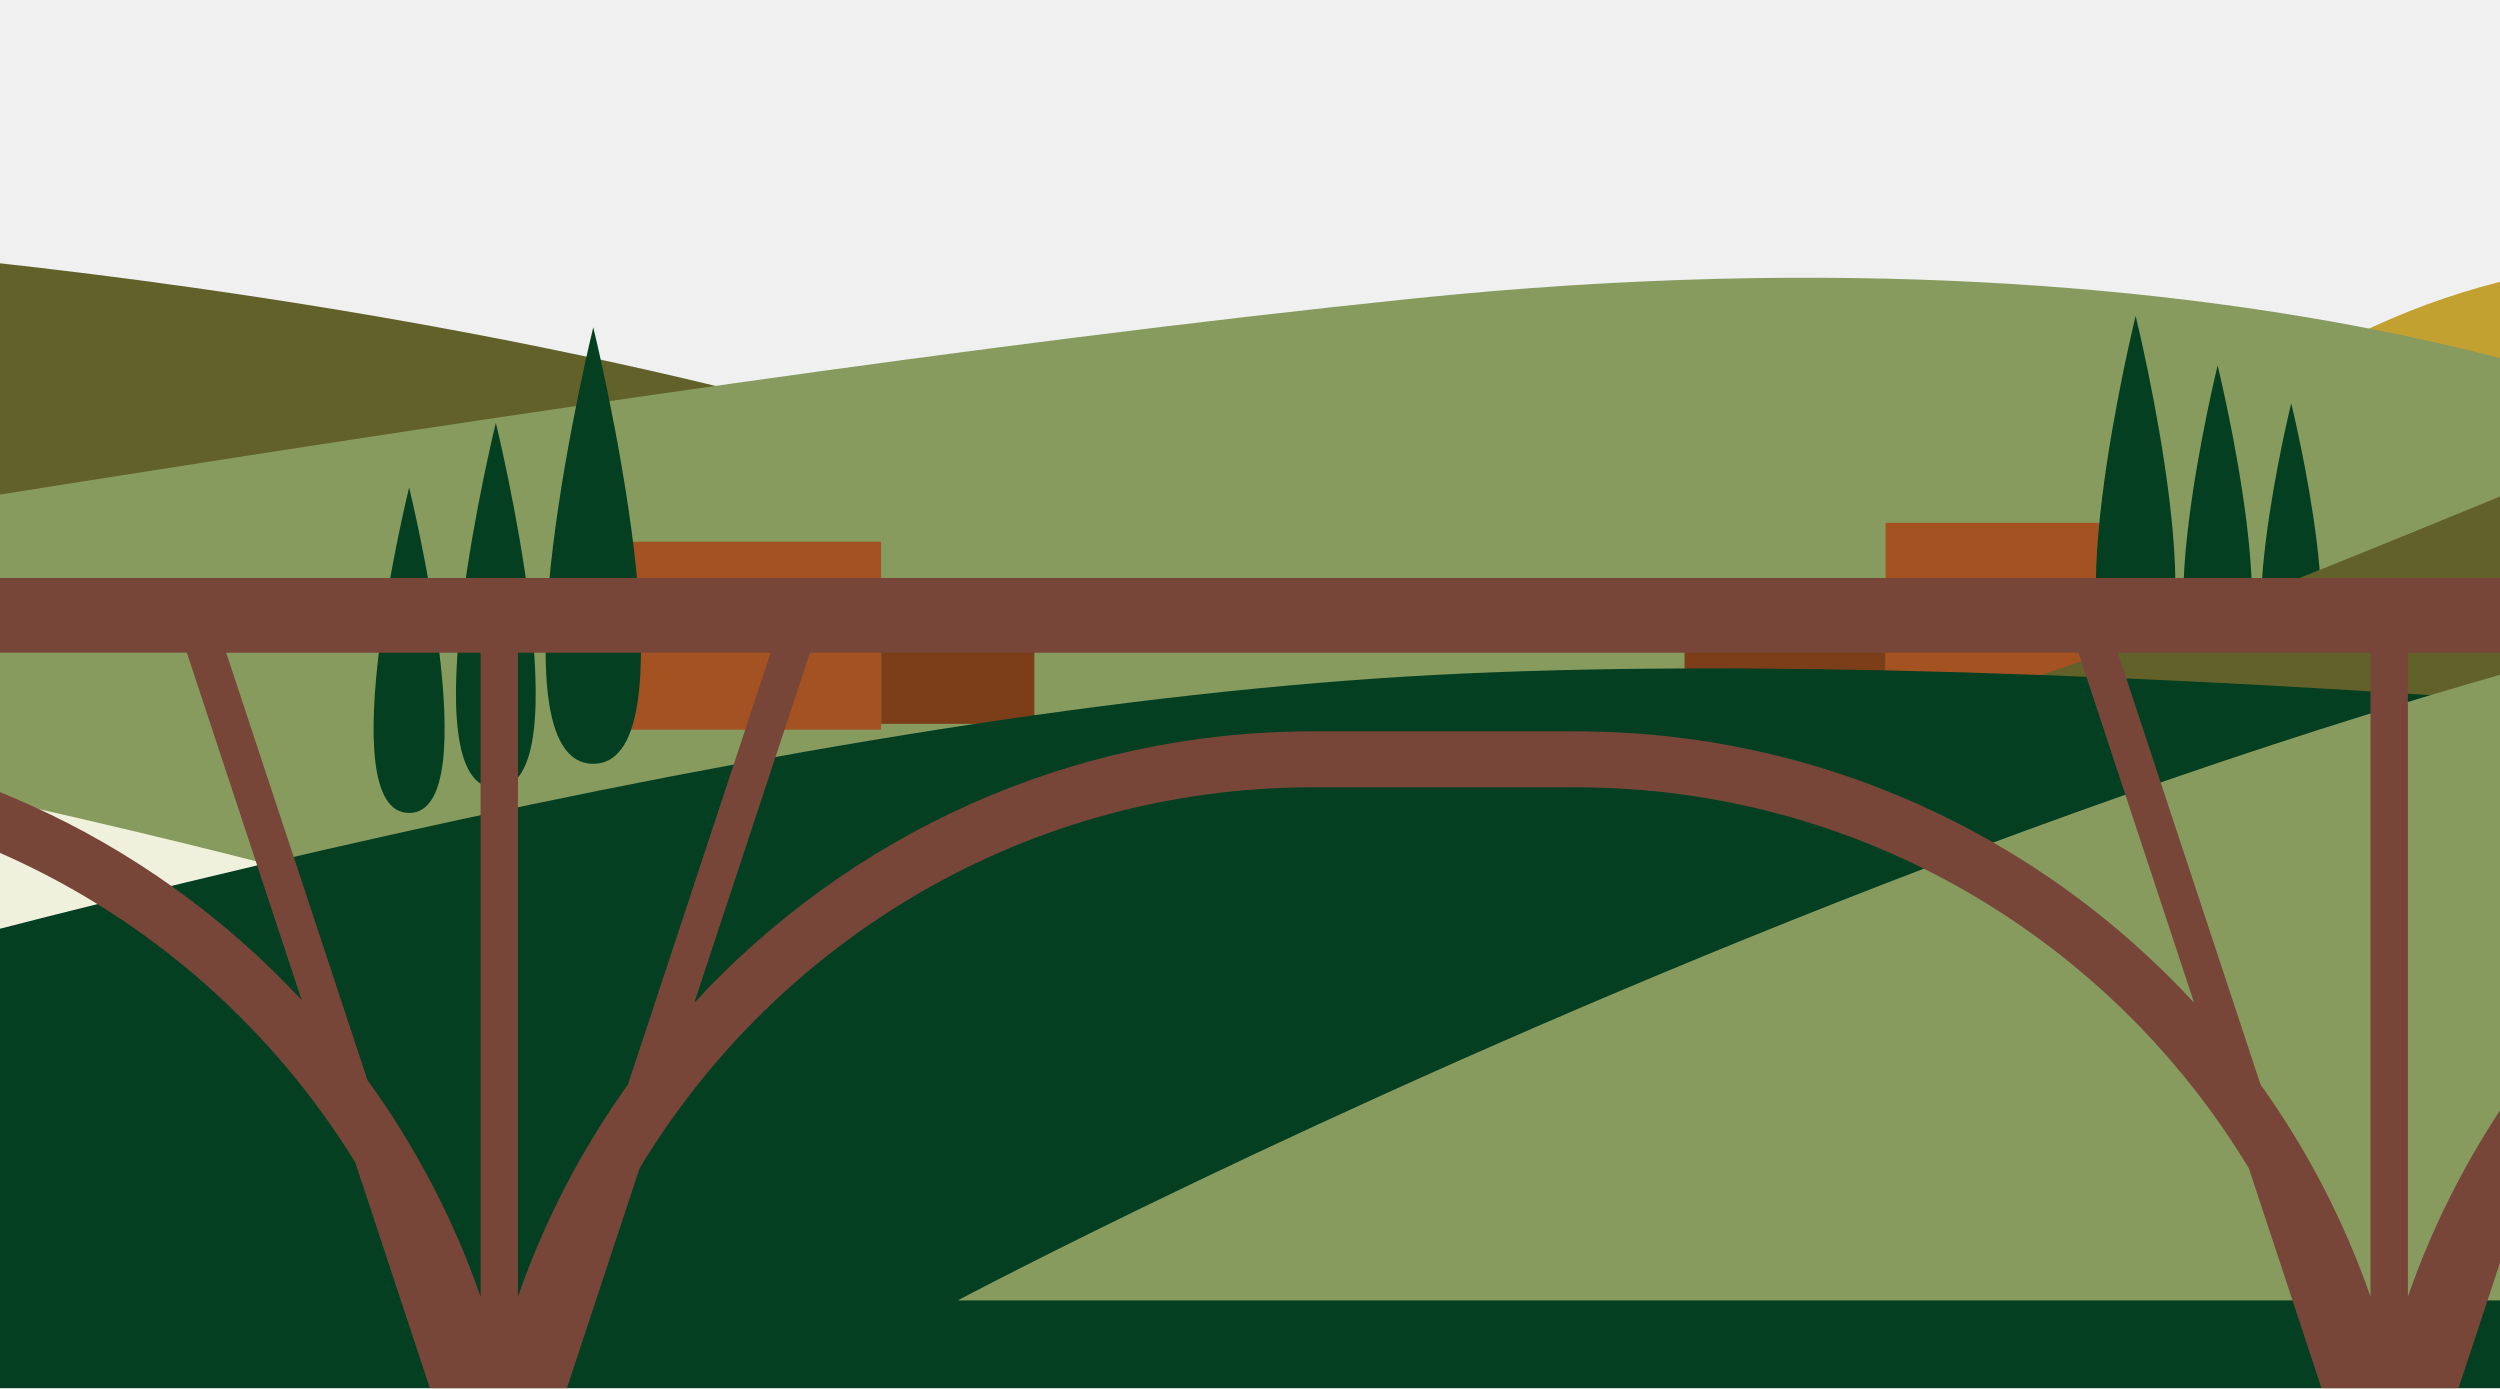
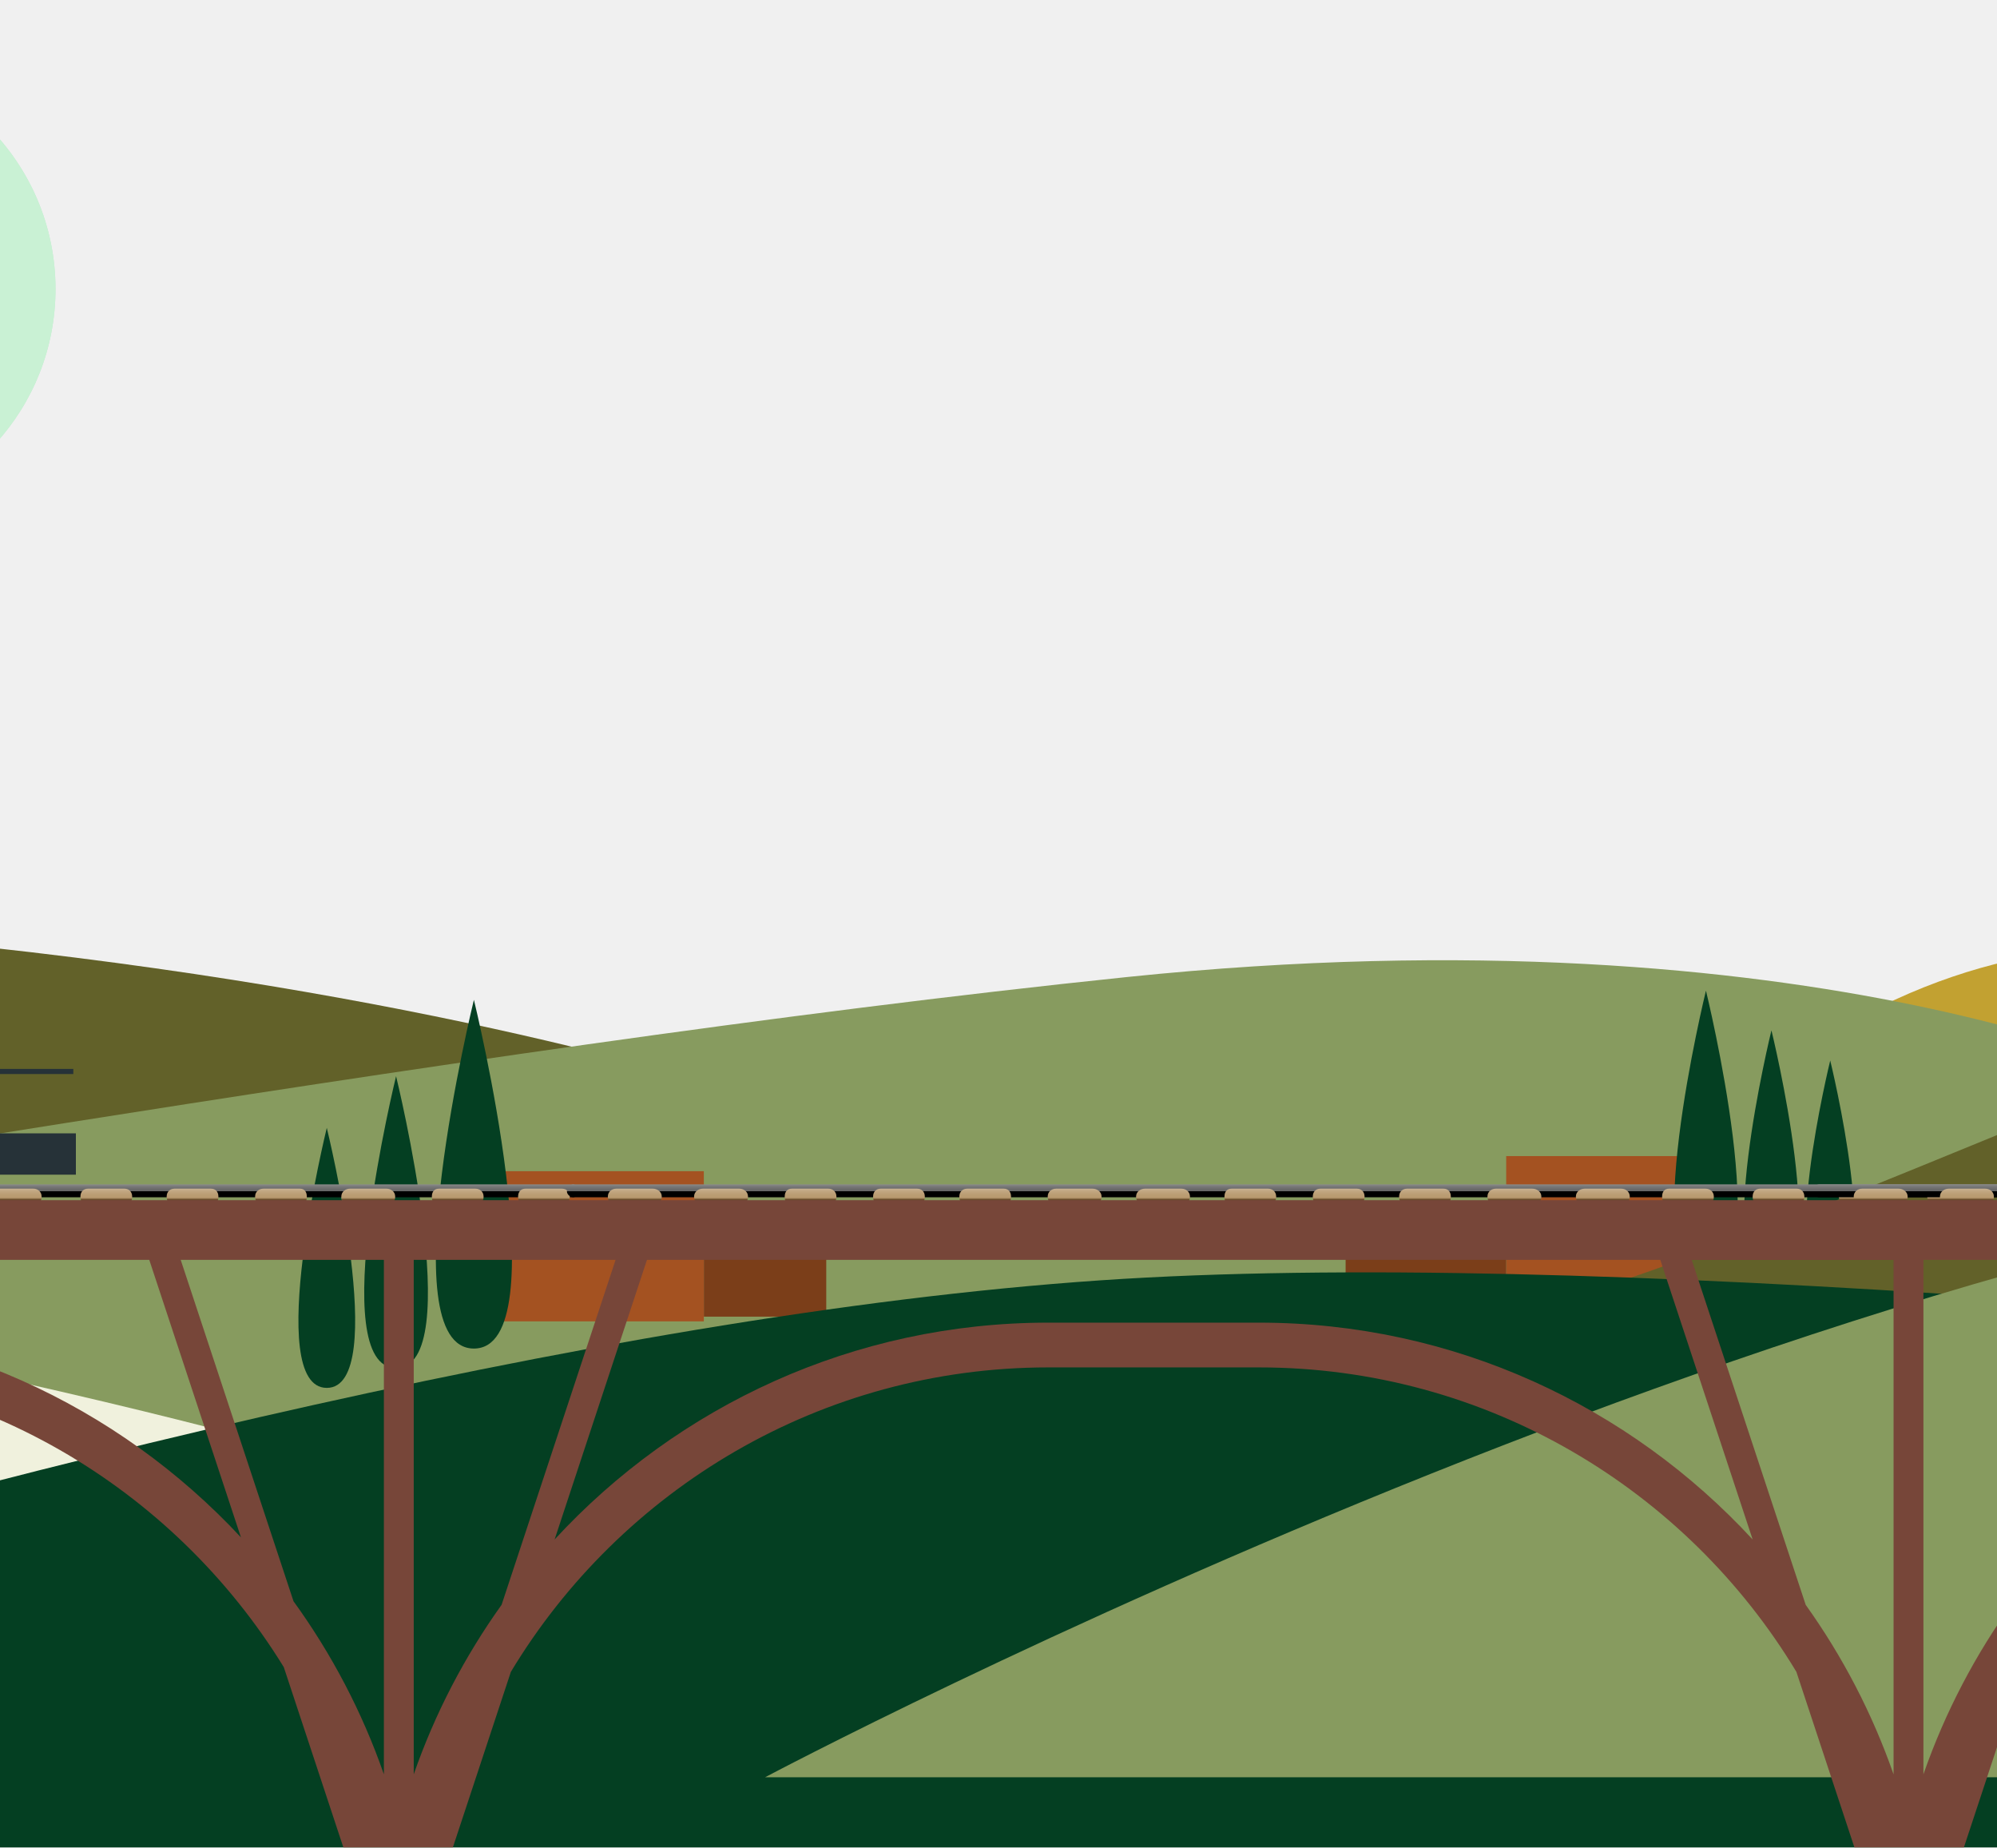
- <svg xmlns="http://www.w3.org/2000/svg" id="OBJECTS" viewBox="0 0 390 216.55">
+ <svg xmlns="http://www.w3.org/2000/svg" xmlns:xlink="http://www.w3.org/1999/xlink" id="OBJECTS" viewBox="0 0 390 360.71">
  <defs>
    <style>
      .cls-1 {
        fill: #626129;
      }

-       .cls-1, .cls-2, .cls-3, .cls-4, .cls-5, .cls-6, .cls-7, .cls-8, .cls-9, .cls-10 {
+       .cls-1, .cls-2, .cls-3, .cls-4, .cls-5, .cls-6, .cls-7, .cls-8, .cls-9, .cls-10, .cls-11, .cls-12, .cls-13, .cls-14, .cls-15, .cls-16, .cls-17, .cls-18, .cls-19, .cls-20, .cls-21, .cls-22, .cls-23, .cls-24, .cls-25, .cls-26, .cls-27, .cls-28, .cls-29, .cls-30, .cls-31, .cls-32, .cls-33, .cls-34, .cls-35, .cls-36, .cls-37, .cls-38, .cls-39 {
        stroke-width: 0px;
      }

      .cls-2 {
+         fill: url(#linear-gradient-12);
+       }
+ 
+       .cls-3 {
+         fill: url(#linear-gradient-17);
+       }
+ 
+       .cls-4 {
+         fill: url(#linear-gradient-19);
+       }
+ 
+       .cls-5 {
+         fill: url(#linear-gradient);
+       }
+ 
+       .cls-6 {
        fill: #7b3e19;
      }

-       .cls-3 {
-         fill: #000;
-       }
- 
-       .cls-4 {
+       .cls-7 {
+         fill: url(#linear-gradient-21);
+       }
+ 
+       .cls-8 {
+         fill: url(#linear-gradient-6);
+       }
+ 
+       .cls-40, .cls-41 {
+         stroke: #263238;
+         stroke-miterlimit: 10;
+       }
+ 
+       .cls-40, .cls-38 {
+         fill: #fff;
+       }
+ 
+       .cls-41 {
+         fill: #263238;
+       }
+ 
+       .cls-9 {
+         fill: url(#linear-gradient-15);
+       }
+ 
+       .cls-10 {
        fill: #879b5f;
      }

-       .cls-5 {
+       .cls-11 {
+         fill: url(#linear-gradient-11);
+       }
+ 
+       .cls-12 {
+         fill: url(#linear-gradient-5);
+       }
+ 
+       .cls-13 {
        fill: none;
      }

-       .cls-6 {
+       .cls-14 {
        fill: #774639;
      }

-       .cls-7 {
+       .cls-15 {
        fill: #a45221;
      }

-       .cls-11 {
+       .cls-16 {
+         fill: url(#linear-gradient-13);
+       }
+ 
+       .cls-17 {
+         fill: url(#linear-gradient-23);
+       }
+ 
+       .cls-18 {
+         fill: url(#linear-gradient-25);
+       }
+ 
+       .cls-19 {
+         fill: url(#linear-gradient-16);
+       }
+ 
+       .cls-20 {
+         fill: url(#linear-gradient-22);
+       }
+ 
+       .cls-21 {
+         fill: url(#linear-gradient-20);
+       }
+ 
+       .cls-22 {
+         fill: url(#linear-gradient-14);
+       }
+ 
+       .cls-23 {
+         fill: url(#linear-gradient-2);
+       }
+ 
+       .cls-24 {
+         fill: url(#linear-gradient-7);
+       }
+ 
+       .cls-25 {
+         fill: url(#linear-gradient-3);
+       }
+ 
+       .cls-42 {
        clip-path: url(#clippath);
      }

-       .cls-8 {
+       .cls-26 {
+         fill: url(#linear-gradient-9);
+       }
+ 
+       .cls-27 {
+         fill: url(#linear-gradient-27);
+       }
+ 
+       .cls-28 {
+         fill: url(#linear-gradient-8);
+       }
+ 
+       .cls-29 {
+         fill: url(#linear-gradient-24);
+       }
+ 
+       .cls-30 {
+         fill: url(#linear-gradient-26);
+       }
+ 
+       .cls-31 {
+         fill: url(#linear-gradient-18);
+       }
+ 
+       .cls-32 {
        fill: #f0f1dd;
      }

-       .cls-9 {
+       .cls-33 {
+         fill: #92e3a9;
+       }
+ 
+       .cls-34 {
        fill: #c2a131;
      }

-       .cls-10 {
+       .cls-35 {
        fill: #043f22;
+       }
+ 
+       .cls-36 {
+         fill: url(#linear-gradient-28);
+       }
+ 
+       .cls-37 {
+         fill: url(#linear-gradient-10);
+       }
+ 
+       .cls-38 {
+         opacity: .5;
+       }
+ 
+       .cls-39 {
+         fill: url(#linear-gradient-4);
      }
    </style>
    <clipPath id="clippath">
-       <rect class="cls-5" width="390" height="216.55" />
+       <rect class="cls-13" x="0" y="-43.66" width="390" height="404.37" />
    </clipPath>
+     <linearGradient id="linear-gradient" x1="-51.44" y1="229.66" x2="-51.44" y2="232.83" gradientUnits="userSpaceOnUse">
+       <stop offset="0" stop-color="#fff" />
+       <stop offset=".15" stop-color="#d4d4d4" />
+       <stop offset=".32" stop-color="#adadad" />
+       <stop offset=".48" stop-color="#8e8e8e" />
+       <stop offset=".64" stop-color="#777" />
+       <stop offset=".8" stop-color="#6a6a6a" />
+       <stop offset=".93" stop-color="#666" />
+       <stop offset=".93" stop-color="#000" />
+     </linearGradient>
+     <linearGradient id="linear-gradient-2" x1="106.23" y1="229.98" x2="106.23" y2="234.2" gradientUnits="userSpaceOnUse">
+       <stop offset="0" stop-color="#fff" />
+       <stop offset=".12" stop-color="#eee7dd" />
+       <stop offset=".29" stop-color="#dbcbb6" />
+       <stop offset=".46" stop-color="#ccb697" />
+       <stop offset=".63" stop-color="#c1a680" />
+       <stop offset=".78" stop-color="#bb9d73" />
+       <stop offset=".92" stop-color="#b99a6f" />
+       <stop offset="1" stop-color="#6b4d2b" />
+     </linearGradient>
+     <linearGradient id="linear-gradient-3" x1="89.39" x2="89.39" xlink:href="#linear-gradient-2" />
+     <linearGradient id="linear-gradient-4" x1="71.91" x2="71.91" xlink:href="#linear-gradient-2" />
+     <linearGradient id="linear-gradient-5" x1="54.86" x2="54.86" xlink:href="#linear-gradient-2" />
+     <linearGradient id="linear-gradient-6" x1="37.6" x2="37.6" xlink:href="#linear-gradient-2" />
+     <linearGradient id="linear-gradient-7" x1="20.76" x2="20.76" xlink:href="#linear-gradient-2" />
+     <linearGradient id="linear-gradient-8" x1="3.08" x2="3.08" xlink:href="#linear-gradient-2" />
+     <linearGradient id="linear-gradient-9" x1="275.13" x2="275.13" xlink:href="#linear-gradient" />
+     <linearGradient id="linear-gradient-10" x1="381.43" x2="381.43" xlink:href="#linear-gradient-2" />
+     <linearGradient id="linear-gradient-11" x1="364.17" x2="364.17" xlink:href="#linear-gradient-2" />
+     <linearGradient id="linear-gradient-12" x1="347.33" x2="347.33" xlink:href="#linear-gradient-2" />
+     <linearGradient id="linear-gradient-13" x1="329.65" x2="329.65" xlink:href="#linear-gradient-2" />
+     <linearGradient id="linear-gradient-14" x1="313.02" x2="313.02" xlink:href="#linear-gradient-2" />
+     <linearGradient id="linear-gradient-15" x1="295.76" x2="295.76" xlink:href="#linear-gradient-2" />
+     <linearGradient id="linear-gradient-16" x1="278.28" x2="278.28" xlink:href="#linear-gradient-2" />
+     <linearGradient id="linear-gradient-17" x1="261.44" x2="261.44" xlink:href="#linear-gradient-2" />
+     <linearGradient id="linear-gradient-18" x1="244.18" x2="244.18" xlink:href="#linear-gradient-2" />
+     <linearGradient id="linear-gradient-19" x1="227.13" x2="227.13" xlink:href="#linear-gradient-2" />
+     <linearGradient id="linear-gradient-20" x1="209.87" x2="209.87" xlink:href="#linear-gradient-2" />
+     <linearGradient id="linear-gradient-21" x1="192.4" x2="192.4" xlink:href="#linear-gradient-2" />
+     <linearGradient id="linear-gradient-22" x1="175.56" x2="175.56" xlink:href="#linear-gradient-2" />
+     <linearGradient id="linear-gradient-23" x1="158.29" x2="158.29" xlink:href="#linear-gradient-2" />
+     <linearGradient id="linear-gradient-24" x1="140.82" x2="140.82" xlink:href="#linear-gradient-2" />
+     <linearGradient id="linear-gradient-25" x1="123.98" x2="123.98" xlink:href="#linear-gradient-2" />
+     <linearGradient id="linear-gradient-26" x1="518.43" x2="518.43" xlink:href="#linear-gradient" />
+     <linearGradient id="linear-gradient-27" x1="384.12" x2="384.12" xlink:href="#linear-gradient-2" />
+     <linearGradient id="linear-gradient-28" x1="367.28" x2="367.28" xlink:href="#linear-gradient-2" />
  </defs>
-   <rect class="cls-3" x="-390" width="390" height="216.55" />
-   <g class="cls-11">
+   <g class="cls-42">
    <g>
-       <path class="cls-1" d="M156.9,73.26S-20.45,6.39-323.35,47.03v72.12s253.07-27.54,253.07-27.54l227.17-18.36Z" />
-       <path class="cls-9" d="M471.67,57.01s-51.04-36.46-113.02,0l48.61,30.38,64.41-30.38Z" />
-       <g>
-         <path class="cls-4" d="M425.87,68.12s-70.27-35.55-205.78-21.51C84.58,60.66-86.83,92.87-112.93,94.08l-9.09,12.02v53.6s539.36-28.56,544.05-30.99c4.68-2.43,3.85-60.6,3.85-60.6Z" />
+       <path class="cls-1" d="M156.9,217.42s-177.35-66.87-480.24-26.22v72.12s253.07-27.54,253.07-27.54l227.17-18.36Z" />
+       <path class="cls-34" d="M471.67,201.18s-51.04-36.46-113.02,0l48.61,30.38,64.41-30.38Z" />
+       <g>
+         <path class="cls-10" d="M425.87,212.28s-70.27-35.55-205.78-21.51c-135.51,14.04-306.92,46.25-333.03,47.47l-9.09,12.02v53.6s539.36-28.56,544.05-30.99c4.68-2.43,3.85-60.6,3.85-60.6Z" />
        <g>
          <g>
-             <rect class="cls-7" x="294.14" y="81.56" width="35.94" height="31.36" transform="translate(624.23 194.48) rotate(-180)" />
-             <rect class="cls-2" x="262.78" y="94.69" width="31.36" height="15.5" transform="translate(556.93 204.87) rotate(-180)" />
+             <rect class="cls-15" x="294.14" y="225.72" width="35.94" height="31.36" transform="translate(624.23 482.81) rotate(-180)" />
+             <rect class="cls-6" x="262.78" y="238.85" width="31.36" height="15.5" transform="translate(556.93 493.2) rotate(-180)" />
          </g>
          <g>
-             <path class="cls-10" d="M333.16,49.27s13.96,56.84,0,56.84c-13.96,0,0-56.84,0-56.84Z" />
-             <path class="cls-10" d="M345.95,57.01s12.06,49.09,0,49.09,0-49.09,0-49.09Z" />
-             <path class="cls-10" d="M357.43,62.91s10.61,43.19,0,43.19c-10.61,0,0-43.19,0-43.19Z" />
+             <path class="cls-35" d="M333.16,193.43s13.96,56.84,0,56.84c-13.96,0,0-56.84,0-56.84Z" />
+             <path class="cls-35" d="M345.95,201.18s12.06,49.09,0,49.09c-12.06,0,0-49.09,0-49.09Z" />
+             <path class="cls-35" d="M357.43,207.07s10.61,43.19,0,43.19c-10.61,0,0-43.19,0-43.19Z" />
          </g>
        </g>
-         <path class="cls-1" d="M887.32,73.42s-54.69-12.36-150.71-32.61c-96.01-20.26-199.32-22.48-296.54,16.31-97.23,38.79-147.06,64.31-209.04,65.53h670.87s-14.58-49.22-14.58-49.22Z" />
-         <path class="cls-8" d="M50.39,137.1s-233.91-64.36-372.64-34.94l-86.83,27.07,310.47,42.97,149.01-35.1Z" />
+         <path class="cls-1" d="M887.32,217.59s-54.69-12.36-150.71-32.61c-96.01-20.26-199.32-22.48-296.54,16.31-97.23,38.79-147.06,64.31-209.04,65.53h670.87s-14.58-49.22-14.58-49.22Z" />
+         <path class="cls-32" d="M50.39,281.26s-233.91-64.36-372.64-34.94l-86.83,27.07,310.47,42.97,149.01-35.1Z" />
        <g>
          <g>
-             <rect class="cls-2" x="137.45" y="97.24" width="23.9" height="15.68" transform="translate(298.81 210.16) rotate(-180)" />
-             <rect class="cls-7" x="95.8" y="84.51" width="41.66" height="29.32" transform="translate(233.25 198.34) rotate(-180)" />
+             <rect class="cls-6" x="137.45" y="241.4" width="23.9" height="15.68" transform="translate(298.81 498.48) rotate(-180)" />
+             <rect class="cls-15" x="95.8" y="228.67" width="41.66" height="29.32" transform="translate(233.25 486.67) rotate(-180)" />
          </g>
          <g>
-             <path class="cls-10" d="M92.55,51.06s16.72,68.09,0,68.09c-16.72,0,0-68.09,0-68.09Z" />
-             <path class="cls-10" d="M77.35,65.97s14,56.98,0,56.98c-14,0,0-56.98,0-56.98Z" />
-             <path class="cls-10" d="M63.82,76.05s12.47,50.77,0,50.77,0-50.77,0-50.77Z" />
+             <path class="cls-35" d="M92.55,195.22s16.72,68.09,0,68.09c-16.72,0,0-68.09,0-68.09Z" />
+             <path class="cls-35" d="M77.35,210.13s14,56.98,0,56.98c-14,0,0-56.98,0-56.98Z" />
+             <path class="cls-35" d="M63.82,220.22s12.47,50.77,0,50.77,0-50.77,0-50.77Z" />
          </g>
        </g>
      </g>
-       <path class="cls-10" d="M855.88,163.96S417.58,95.2,224.03,105.28C30.49,115.35-293.61,236.99-293.61,236.99l187.03,16.91,975.26-41.32-12.8-48.61Z" />
-       <path class="cls-4" d="M844.38,113.83s-164.7-36.09-319.23-32.27c-154.53,3.81-375.74,121.3-375.74,121.3h698.22s-3.24-89.02-3.24-89.02Z" />
+       <path class="cls-35" d="M855.88,308.13s-438.3-68.76-631.85-58.69c-193.55,10.07-517.64,131.71-517.64,131.71l187.03,16.91,975.26-41.32-12.8-48.61Z" />
+       <path class="cls-10" d="M844.38,257.99s-164.7-36.09-319.23-32.27c-154.53,3.81-375.74,121.3-375.74,121.3h698.22s-3.24-89.02-3.24-89.02Z" />
    </g>
-     <path class="cls-6" d="M-1695.46,245.31v94.04s294.83,0,294.83,0h8.74s286.09,0,286.09,0h8.74s286.09,0,286.09,0h8.74s286.09,0,286.09,0h8.74s286.09,0,286.09,0h8.74s286.09,0,286.09,0h8.74s286.09,0,286.09,0h8.74s294.83,0,294.83,0v-94.04c0-3.03-.14-6.02-.34-9l46.07-139.4-5.53-1.83-41.64,126.02v-119.28h13.41s0-11.65,0-11.65H-1670.37s0,11.65,0,11.65h225.64s18.04,54.6,18.04,54.6c-24-26.02-58.34-42.35-96.44-42.35h-41.11c-72.36,0-131.23,58.87-131.23,131.23ZM-1438.59,101.83h39.42v100.45c-4.15-11.9-9.96-23.03-17.16-33.1l-22.26-67.35ZM393.28,168.49c-7.43,10.25-13.41,21.62-17.65,33.79v-100.45h39.68s-22.03,66.66-22.03,66.66ZM421.44,101.83h197.36s17.9,54.17,17.9,54.17c-23.98-25.76-58.14-41.92-96.03-41.92h-41.11c-37.89,0-72.05,16.16-96.03,41.92l17.9-54.17ZM352.64,169.18l-22.26-67.35h39.42v100.45c-4.15-11.9-9.96-23.03-17.16-33.1ZM342.28,156.43c-24-26.01-58.34-42.34-96.43-42.34h-41.11c-38.09,0-72.44,16.33-96.43,42.34l18.04-54.6h197.89s18.04,54.6,18.04,54.6ZM97.96,169.18c-7.2,10.07-13.02,21.2-17.16,33.1v-100.45h39.42s-22.26,67.35-22.26,67.35ZM57.32,168.49l-22.03-66.66h39.68v100.45c-4.24-12.18-10.22-23.54-17.65-33.79ZM47.05,156c-23.98-25.76-58.14-41.92-96.03-41.92h-41.11c-38.1,0-72.44,16.33-96.43,42.34l18.04-54.6H29.15s17.9,54.17,17.9,54.17ZM-196.87,169.18c-7.2,10.07-13.01,21.19-17.16,33.1v-100.45h39.42s-22.26,67.35-22.26,67.35ZM-237.51,168.49l-22.03-66.66h39.68v100.45c-4.24-12.18-10.22-23.54-17.65-33.79ZM-247.78,156c-23.98-25.76-58.14-41.92-96.03-41.92h-41.11c-37.89,0-72.05,16.16-96.03,41.92l17.9-54.18h197.36s17.9,54.17,17.9,54.17ZM-491.21,168.49c-7.43,10.25-13.41,21.62-17.65,33.79v-100.45h39.68s-22.03,66.66-22.03,66.66ZM-531.85,169.17l-22.25-67.34h39.42v100.45c-4.15-11.91-9.96-23.03-17.17-33.11ZM-542.2,156.43c-24-26.01-58.34-42.34-96.43-42.34h-41.11c-38.1,0-72.44,16.33-96.44,42.35l18.04-54.6h197.89s18.04,54.6,18.04,54.6ZM-786.53,169.18c-7.2,10.07-13.01,21.19-17.16,33.1v-100.45h39.42s-22.26,67.35-22.26,67.35ZM-827.18,168.48l-22.03-66.65h39.68v100.45c-4.24-12.18-10.22-23.54-17.66-33.8ZM-837.43,156c-23.98-25.76-58.14-41.92-96.03-41.92h-41.11c-37.89,0-72.06,16.16-96.03,41.92l17.9-54.18h197.37s17.9,54.17,17.9,54.17ZM-1080.86,168.49c-7.43,10.25-13.41,21.62-17.65,33.79v-100.45h39.68s-22.03,66.66-22.03,66.66ZM-1121.51,169.17l-22.25-67.34h39.42v100.45c-4.15-11.91-9.96-23.03-17.16-33.11ZM-1131.86,156.43c-24-26.01-58.34-42.34-96.43-42.34h-41.11c-37.89,0-72.05,16.16-96.03,41.92l17.9-54.18h197.63s18.04,54.6,18.04,54.6ZM-1375.69,168.48c-7.43,10.26-13.42,21.62-17.66,33.8v-100.45h39.68s-22.03,66.65-22.03,66.65ZM664.63,101.83v100.45c-4.24-12.18-10.22-23.54-17.65-33.79l-22.03-66.66h39.68ZM377.08,245.31c0-3.63.19-7.21.5-10.75l17.59-53.23c21.57-35.07,60.29-58.5,104.4-58.5h41.11c44.1,0,82.83,23.44,104.4,58.5l17.59,53.23c.31,3.55.5,7.13.5,10.75v85.3h-286.09v-85.3ZM82.25,245.31c0-3.98.21-7.91.58-11.79l16.94-51.26c21.45-35.58,60.48-59.44,104.97-59.44h41.11c44.5,0,83.52,23.86,104.97,59.44l16.94,51.25c.37,3.88.58,7.81.58,11.79v85.3H82.25v-85.3ZM-212.58,245.31c0-3.98.21-7.91.58-11.79l16.94-51.25c21.45-35.59,60.48-59.44,104.97-59.44h41.11c44.1,0,82.83,23.44,104.4,58.51l17.59,53.22c.31,3.55.5,7.13.5,10.76v85.3H-212.58v-85.3ZM-507.4,245.31c0-3.63.19-7.21.5-10.76l17.59-53.21c21.57-35.07,60.3-58.51,104.4-58.51h41.11c44.1,0,82.83,23.44,104.4,58.5l17.59,53.23c.31,3.55.5,7.13.5,10.75v85.3h-286.09v-85.3ZM-802.23,245.31c0-3.98.21-7.92.58-11.81l16.93-51.23c21.45-35.59,60.48-59.46,104.98-59.46h41.11c44.5,0,83.52,23.86,104.97,59.44l16.94,51.25c.37,3.88.58,7.81.58,11.79v85.3h-286.09v-85.3ZM-1097.06,245.31c0-3.63.19-7.21.5-10.76l17.58-53.21c21.57-35.07,60.3-58.51,104.4-58.51h41.11c44.1,0,82.83,23.44,104.4,58.5l17.59,53.23c.31,3.55.5,7.13.5,10.75v85.3h-286.09v-85.3ZM-1391.89,245.31c0-3.63.19-7.21.5-10.75l17.59-53.23c21.57-35.07,60.3-58.51,104.4-58.51h41.11c44.5,0,83.52,23.86,104.97,59.44l16.94,51.25c.37,3.88.58,7.81.58,11.79v85.3h-286.09v-85.3ZM-1686.72,245.31c0-67.54,54.95-122.49,122.49-122.49h41.11c44.5,0,83.53,23.86,104.98,59.46l16.93,51.23c.37,3.89.58,7.82.58,11.81v85.3h-286.09v-85.3Z" />
+     <g>
+       <g>
+         <line class="cls-40" x1="14.32" y1="209.21" x2="-621.15" y2="209.21" />
+         <rect class="cls-41" x="-621.15" y="221.79" width="635.47" height="7.07" />
+       </g>
+       <g>
+         <path class="cls-33" d="M-34.44,11.47c-25.01,0-45.28,20.13-45.28,44.97,0,11.51,4.36,22.02,11.53,29.97,3.28-.48,9.25-.8,15.86,1.44,8.75,2.98,14.21,7.86,15.4,9h4.06c1.19-1.14,6.65-6.02,15.4-9,7.19-2.45,13.64-1.84,16.67-1.32,7.24-7.97,11.64-18.52,11.64-30.1C10.84,31.6-9.43,11.47-34.44,11.47Z" />
+         <path class="cls-38" d="M-34.44,11.47c-25.01,0-45.28,20.13-45.28,44.97,0,11.51,4.36,22.02,11.53,29.97,3.28-.48,9.25-.8,15.86,1.44,8.75,2.98,14.21,7.86,15.4,9h4.06c1.19-1.14,6.65-6.02,15.4-9,7.19-2.45,13.64-1.84,16.67-1.32,7.24-7.97,11.64-18.52,11.64-30.1C10.84,31.6-9.43,11.47-34.44,11.47Z" />
+       </g>
+     </g>
+     <g>
+       <g>
+         <path class="cls-5" d="M112.96,232.64c0,.57-.42,1.13-1.08,1.13H-214.57c-.66,0-1.28-.56-1.28-1.13v-.15c0-.57.62-1.24,1.28-1.24H111.88c.66,0,1.08.67,1.08,1.24v.15Z" />
+         <path class="cls-23" d="M111.28,233.72c0,.96-.68,1.73-1.54,1.73h-7.12c-.86,0-1.44-.78-1.44-1.73v-.09c0-.96.58-1.54,1.44-1.54h7.12c.86,0,1.54.58,1.54,1.54v.09Z" />
+         <path class="cls-25" d="M94.44,233.72c0,.96-.75,1.73-1.61,1.73h-7.12c-.86,0-1.37-.78-1.37-1.73v-.09c0-.96.51-1.54,1.37-1.54h7.12c.86,0,1.61.58,1.61,1.54v.09Z" />
+         <path class="cls-39" d="M77.18,233.72c0,.96-.84,1.73-1.7,1.73h-7.12c-.86,0-1.7-.78-1.7-1.73v-.09c0-.96.84-1.54,1.7-1.54h7.12c.86,0,1.7.58,1.7,1.54v.09Z" />
+         <path class="cls-12" d="M59.92,233.72c0,.96-.49,1.73-1.35,1.73h-7.12c-.86,0-1.63-.78-1.63-1.73v-.09c0-.96.77-1.54,1.63-1.54h7.12c.86,0,1.35.58,1.35,1.54v.09Z" />
+         <path class="cls-8" d="M42.65,233.72c0,.96-.58,1.73-1.44,1.73h-7.12c-.86,0-1.54-.78-1.54-1.73v-.09c0-.96.68-1.54,1.54-1.54h7.12c.86,0,1.44.58,1.44,1.54v.09Z" />
+         <path class="cls-24" d="M25.81,233.72c0,.96-.65,1.73-1.51,1.73h-7.12c-.86,0-1.47-.78-1.47-1.73v-.09c0-.96.61-1.54,1.47-1.54h7.12c.86,0,1.51.58,1.51,1.54v.09Z" />
+         <path class="cls-28" d="M8.13,233.72c0,.96-.77,1.73-1.63,1.73H-.62c-.86,0-1.35-.78-1.35-1.73v-.09c0-.96.49-1.54,1.35-1.54h7.12c.86,0,1.63.58,1.63,1.54v.09Z" />
+       </g>
+       <g>
+         <path class="cls-26" d="M439.53,232.64c0,.57-.42,1.13-1.08,1.13H112c-.66,0-1.28-.56-1.28-1.13v-.15c0-.57.62-1.24,1.28-1.24h326.45c.66,0,1.08.67,1.08,1.24v.15Z" />
+         <path class="cls-37" d="M386.48,233.72c0,.96-.49,1.73-1.35,1.73h-7.12c-.86,0-1.63-.78-1.63-1.73v-.09c0-.96.77-1.54,1.63-1.54h7.12c.86,0,1.35.58,1.35,1.54v.09Z" />
+         <path class="cls-11" d="M369.22,233.72c0,.96-.58,1.73-1.44,1.73h-7.12c-.86,0-1.54-.78-1.54-1.73v-.09c0-.96.68-1.54,1.54-1.54h7.12c.86,0,1.44.58,1.44,1.54v.09Z" />
+         <path class="cls-2" d="M352.38,233.72c0,.96-.65,1.73-1.51,1.73h-7.12c-.86,0-1.47-.78-1.47-1.73v-.09c0-.96.61-1.54,1.47-1.54h7.12c.86,0,1.51.58,1.51,1.54v.09Z" />
+         <path class="cls-16" d="M334.7,233.72c0,.96-.77,1.73-1.63,1.73h-7.12c-.86,0-1.35-.78-1.35-1.73v-.09c0-.96.49-1.54,1.35-1.54h7.12c.86,0,1.63.58,1.63,1.54v.09Z" />
+         <path class="cls-22" d="M318.28,233.72c0,.96-.81,1.73-1.67,1.73h-7.12c-.86,0-1.73-.78-1.73-1.73v-.09c0-.96.87-1.54,1.73-1.54h7.12c.86,0,1.67.58,1.67,1.54v.09Z" />
+         <path class="cls-9" d="M301.02,233.72c0,.96-.91,1.73-1.77,1.73h-7.12c-.86,0-1.64-.78-1.64-1.73v-.09c0-.96.78-1.54,1.64-1.54h7.12c.86,0,1.77.58,1.77,1.54v.09Z" />
+         <path class="cls-19" d="M283.34,233.72c0,.96-.58,1.73-1.44,1.73h-7.12c-.86,0-1.54-.78-1.54-1.73v-.09c0-.96.69-1.54,1.54-1.54h7.12c.86,0,1.44.58,1.44,1.54v.09Z" />
+         <path class="cls-3" d="M266.49,233.72c0,.96-.65,1.73-1.51,1.73h-7.12c-.86,0-1.48-.78-1.48-1.73v-.09c0-.96.62-1.54,1.48-1.54h7.12c.86,0,1.51.58,1.51,1.54v.09Z" />
+         <path class="cls-31" d="M249.23,233.72c0,.96-.74,1.73-1.6,1.73h-7.12c-.86,0-1.38-.78-1.38-1.73v-.09c0-.96.52-1.54,1.38-1.54h7.12c.86,0,1.6.58,1.6,1.54v.09Z" />
+         <path class="cls-4" d="M232.39,233.72c0,.96-.81,1.73-1.67,1.73h-7.12c-.86,0-1.73-.78-1.73-1.73v-.09c0-.96.88-1.54,1.73-1.54h7.12c.86,0,1.67.58,1.67,1.54v.09Z" />
+         <path class="cls-21" d="M215.13,233.72c0,.96-.9,1.73-1.76,1.73h-7.12c-.86,0-1.64-.78-1.64-1.73v-.09c0-.96.78-1.54,1.64-1.54h7.12c.86,0,1.76.58,1.76,1.54v.09Z" />
+         <path class="cls-7" d="M197.45,233.72c0,.96-.57,1.73-1.43,1.73h-7.12c-.86,0-1.55-.78-1.55-1.73v-.09c0-.96.69-1.54,1.55-1.54h7.12c.86,0,1.43.58,1.43,1.54v.09Z" />
+         <path class="cls-20" d="M180.61,233.72c0,.96-.64,1.73-1.5,1.73h-7.12c-.86,0-1.48-.78-1.48-1.73v-.09c0-.96.62-1.54,1.48-1.54h7.12c.86,0,1.5.58,1.5,1.54v.09Z" />
+         <path class="cls-17" d="M163.35,233.72c0,.96-.73,1.73-1.59,1.73h-7.12c-.86,0-1.39-.78-1.39-1.73v-.09c0-.96.53-1.54,1.39-1.54h7.12c.86,0,1.59.58,1.59,1.54v.09Z" />
+         <path class="cls-29" d="M146.08,233.72c0,.96-.83,1.73-1.69,1.73h-7.12c-.86,0-1.72-.78-1.72-1.73v-.09c0-.96.86-1.54,1.72-1.54h7.12c.86,0,1.69.58,1.69,1.54v.09Z" />
+         <path class="cls-18" d="M129.24,233.72c0,.96-.9,1.73-1.76,1.73h-7.12c-.86,0-1.65-.78-1.65-1.73v-.09c0-.96.79-1.54,1.65-1.54h7.12c.86,0,1.76.58,1.76,1.54v.09Z" />
+       </g>
+       <g>
+         <path class="cls-30" d="M682.83,232.64c0,.57-.42,1.13-1.08,1.13h-326.45c-.66,0-1.28-.56-1.28-1.13v-.15c0-.57.62-1.24,1.28-1.24h326.45c.66,0,1.08.67,1.08,1.24v.15Z" />
+         <path class="cls-27" d="M389.39,233.72c0,.96-.83,1.73-1.69,1.73h-7.12c-.86,0-1.72-.78-1.72-1.73v-.09c0-.96.86-1.54,1.72-1.54h7.12c.86,0,1.69.58,1.69,1.54v.09Z" />
+         <path class="cls-36" d="M372.55,233.72c0,.96-.9,1.73-1.76,1.73h-7.12c-.86,0-1.65-.78-1.65-1.73v-.09c0-.96.79-1.54,1.65-1.54h7.12c.86,0,1.76.58,1.76,1.54v.09Z" />
+       </g>
+     </g>
+     <path class="cls-14" d="M-1695.46,389.48v94.04s294.83,0,294.83,0h8.74s286.09,0,286.09,0h8.74s286.09,0,286.09,0h8.74s286.09,0,286.09,0h8.74s286.09,0,286.09,0h8.74s286.09,0,286.09,0h8.74s286.09,0,286.09,0h8.74s294.83,0,294.83,0v-94.04c0-3.03-.14-6.02-.34-9l46.07-139.4-5.53-1.83-41.64,126.02v-119.28h13.41s0-11.65,0-11.65H-1670.37s0,11.65,0,11.65h225.64s18.04,54.6,18.04,54.6c-24-26.02-58.34-42.35-96.44-42.35h-41.11c-72.36,0-131.23,58.87-131.23,131.23ZM-1438.59,245.99h39.42v100.45c-4.15-11.9-9.96-23.03-17.16-33.1l-22.26-67.35ZM393.28,312.65c-7.43,10.25-13.41,21.62-17.65,33.79v-100.45h39.68s-22.03,66.66-22.03,66.66ZM421.44,245.99h197.36s17.9,54.17,17.9,54.17c-23.98-25.76-58.14-41.92-96.03-41.92h-41.11c-37.89,0-72.05,16.16-96.03,41.92l17.9-54.17ZM352.64,313.35l-22.26-67.35h39.42v100.45c-4.15-11.9-9.96-23.03-17.16-33.1ZM342.28,300.59c-24-26.01-58.34-42.34-96.43-42.34h-41.11c-38.09,0-72.44,16.33-96.43,42.34l18.04-54.6h197.89s18.04,54.6,18.04,54.6ZM97.96,313.34c-7.2,10.07-13.02,21.2-17.16,33.1v-100.45h39.42s-22.26,67.35-22.26,67.35ZM57.32,312.65l-22.03-66.66h39.68v100.45c-4.24-12.18-10.22-23.54-17.65-33.79ZM47.05,300.17c-23.98-25.76-58.14-41.92-96.03-41.92h-41.11c-38.1,0-72.44,16.33-96.43,42.34l18.04-54.6H29.15s17.9,54.17,17.9,54.17ZM-196.87,313.35c-7.2,10.07-13.01,21.19-17.16,33.1v-100.45h39.42s-22.26,67.35-22.26,67.35ZM-237.51,312.65l-22.03-66.66h39.68v100.45c-4.24-12.18-10.22-23.54-17.65-33.79ZM-247.78,300.17c-23.98-25.76-58.14-41.92-96.03-41.92h-41.11c-37.89,0-72.05,16.16-96.03,41.92l17.9-54.18h197.36s17.9,54.17,17.9,54.17ZM-491.21,312.65c-7.43,10.25-13.41,21.62-17.65,33.79v-100.45h39.68s-22.03,66.66-22.03,66.66ZM-531.85,313.34l-22.25-67.34h39.42v100.45c-4.15-11.91-9.96-23.03-17.17-33.11ZM-542.2,300.59c-24-26.01-58.34-42.34-96.43-42.34h-41.11c-38.1,0-72.44,16.33-96.44,42.35l18.04-54.6h197.89s18.04,54.6,18.04,54.6ZM-786.53,313.35c-7.2,10.07-13.01,21.19-17.16,33.1v-100.45h39.42s-22.26,67.35-22.26,67.35ZM-827.18,312.64l-22.03-66.65h39.68v100.45c-4.24-12.18-10.22-23.54-17.66-33.8ZM-837.43,300.17c-23.98-25.76-58.14-41.92-96.03-41.92h-41.11c-37.89,0-72.06,16.16-96.03,41.92l17.9-54.18h197.37s17.9,54.17,17.9,54.17ZM-1080.86,312.65c-7.43,10.25-13.41,21.62-17.65,33.79v-100.45h39.68s-22.03,66.66-22.03,66.66ZM-1121.51,313.34l-22.25-67.34h39.42v100.45c-4.15-11.91-9.96-23.03-17.16-33.11ZM-1131.86,300.59c-24-26.01-58.34-42.34-96.43-42.34h-41.11c-37.89,0-72.05,16.16-96.03,41.92l17.9-54.18h197.63s18.04,54.6,18.04,54.6ZM-1375.69,312.65c-7.43,10.26-13.42,21.62-17.66,33.8v-100.45h39.68s-22.03,66.65-22.03,66.65ZM664.63,245.99v100.45c-4.24-12.18-10.22-23.54-17.65-33.79l-22.03-66.66h39.68ZM377.08,389.48c0-3.63.19-7.21.5-10.75l17.59-53.23c21.57-35.07,60.29-58.5,104.4-58.5h41.11c44.1,0,82.83,23.44,104.4,58.5l17.59,53.23c.31,3.55.5,7.13.5,10.75v85.3h-286.09v-85.3ZM82.25,389.48c0-3.98.21-7.91.58-11.79l16.94-51.26c21.45-35.58,60.48-59.44,104.97-59.44h41.11c44.5,0,83.52,23.86,104.97,59.44l16.94,51.25c.37,3.88.58,7.81.58,11.79v85.3H82.25v-85.3ZM-212.58,389.48c0-3.98.21-7.91.58-11.79l16.94-51.25c21.45-35.59,60.48-59.44,104.97-59.44h41.11c44.1,0,82.83,23.44,104.4,58.51l17.59,53.22c.31,3.55.5,7.13.5,10.76v85.3H-212.58v-85.3ZM-507.4,389.48c0-3.63.19-7.21.5-10.76l17.59-53.21c21.57-35.07,60.3-58.51,104.4-58.51h41.11c44.1,0,82.83,23.44,104.4,58.5l17.59,53.23c.31,3.55.5,7.13.5,10.75v85.3h-286.09v-85.3ZM-802.23,389.48c0-3.98.21-7.92.58-11.81l16.93-51.23c21.45-35.59,60.48-59.46,104.98-59.46h41.11c44.5,0,83.52,23.86,104.97,59.44l16.94,51.25c.37,3.88.58,7.81.58,11.79v85.3h-286.09v-85.3ZM-1097.06,389.48c0-3.63.19-7.21.5-10.76l17.58-53.21c21.57-35.07,60.3-58.51,104.4-58.51h41.11c44.1,0,82.83,23.44,104.4,58.5l17.59,53.23c.31,3.55.5,7.13.5,10.75v85.3h-286.09v-85.3ZM-1391.89,389.48c0-3.63.19-7.21.5-10.75l17.59-53.23c21.57-35.07,60.3-58.51,104.4-58.51h41.11c44.5,0,83.52,23.86,104.97,59.44l16.94,51.25c.37,3.88.58,7.81.58,11.79v85.3h-286.09v-85.3ZM-1686.72,389.48c0-67.54,54.95-122.49,122.49-122.49h41.11c44.5,0,83.53,23.86,104.98,59.46l16.93,51.23c.37,3.89.58,7.82.58,11.81v85.3h-286.09v-85.3Z" />
  </g>
</svg>
